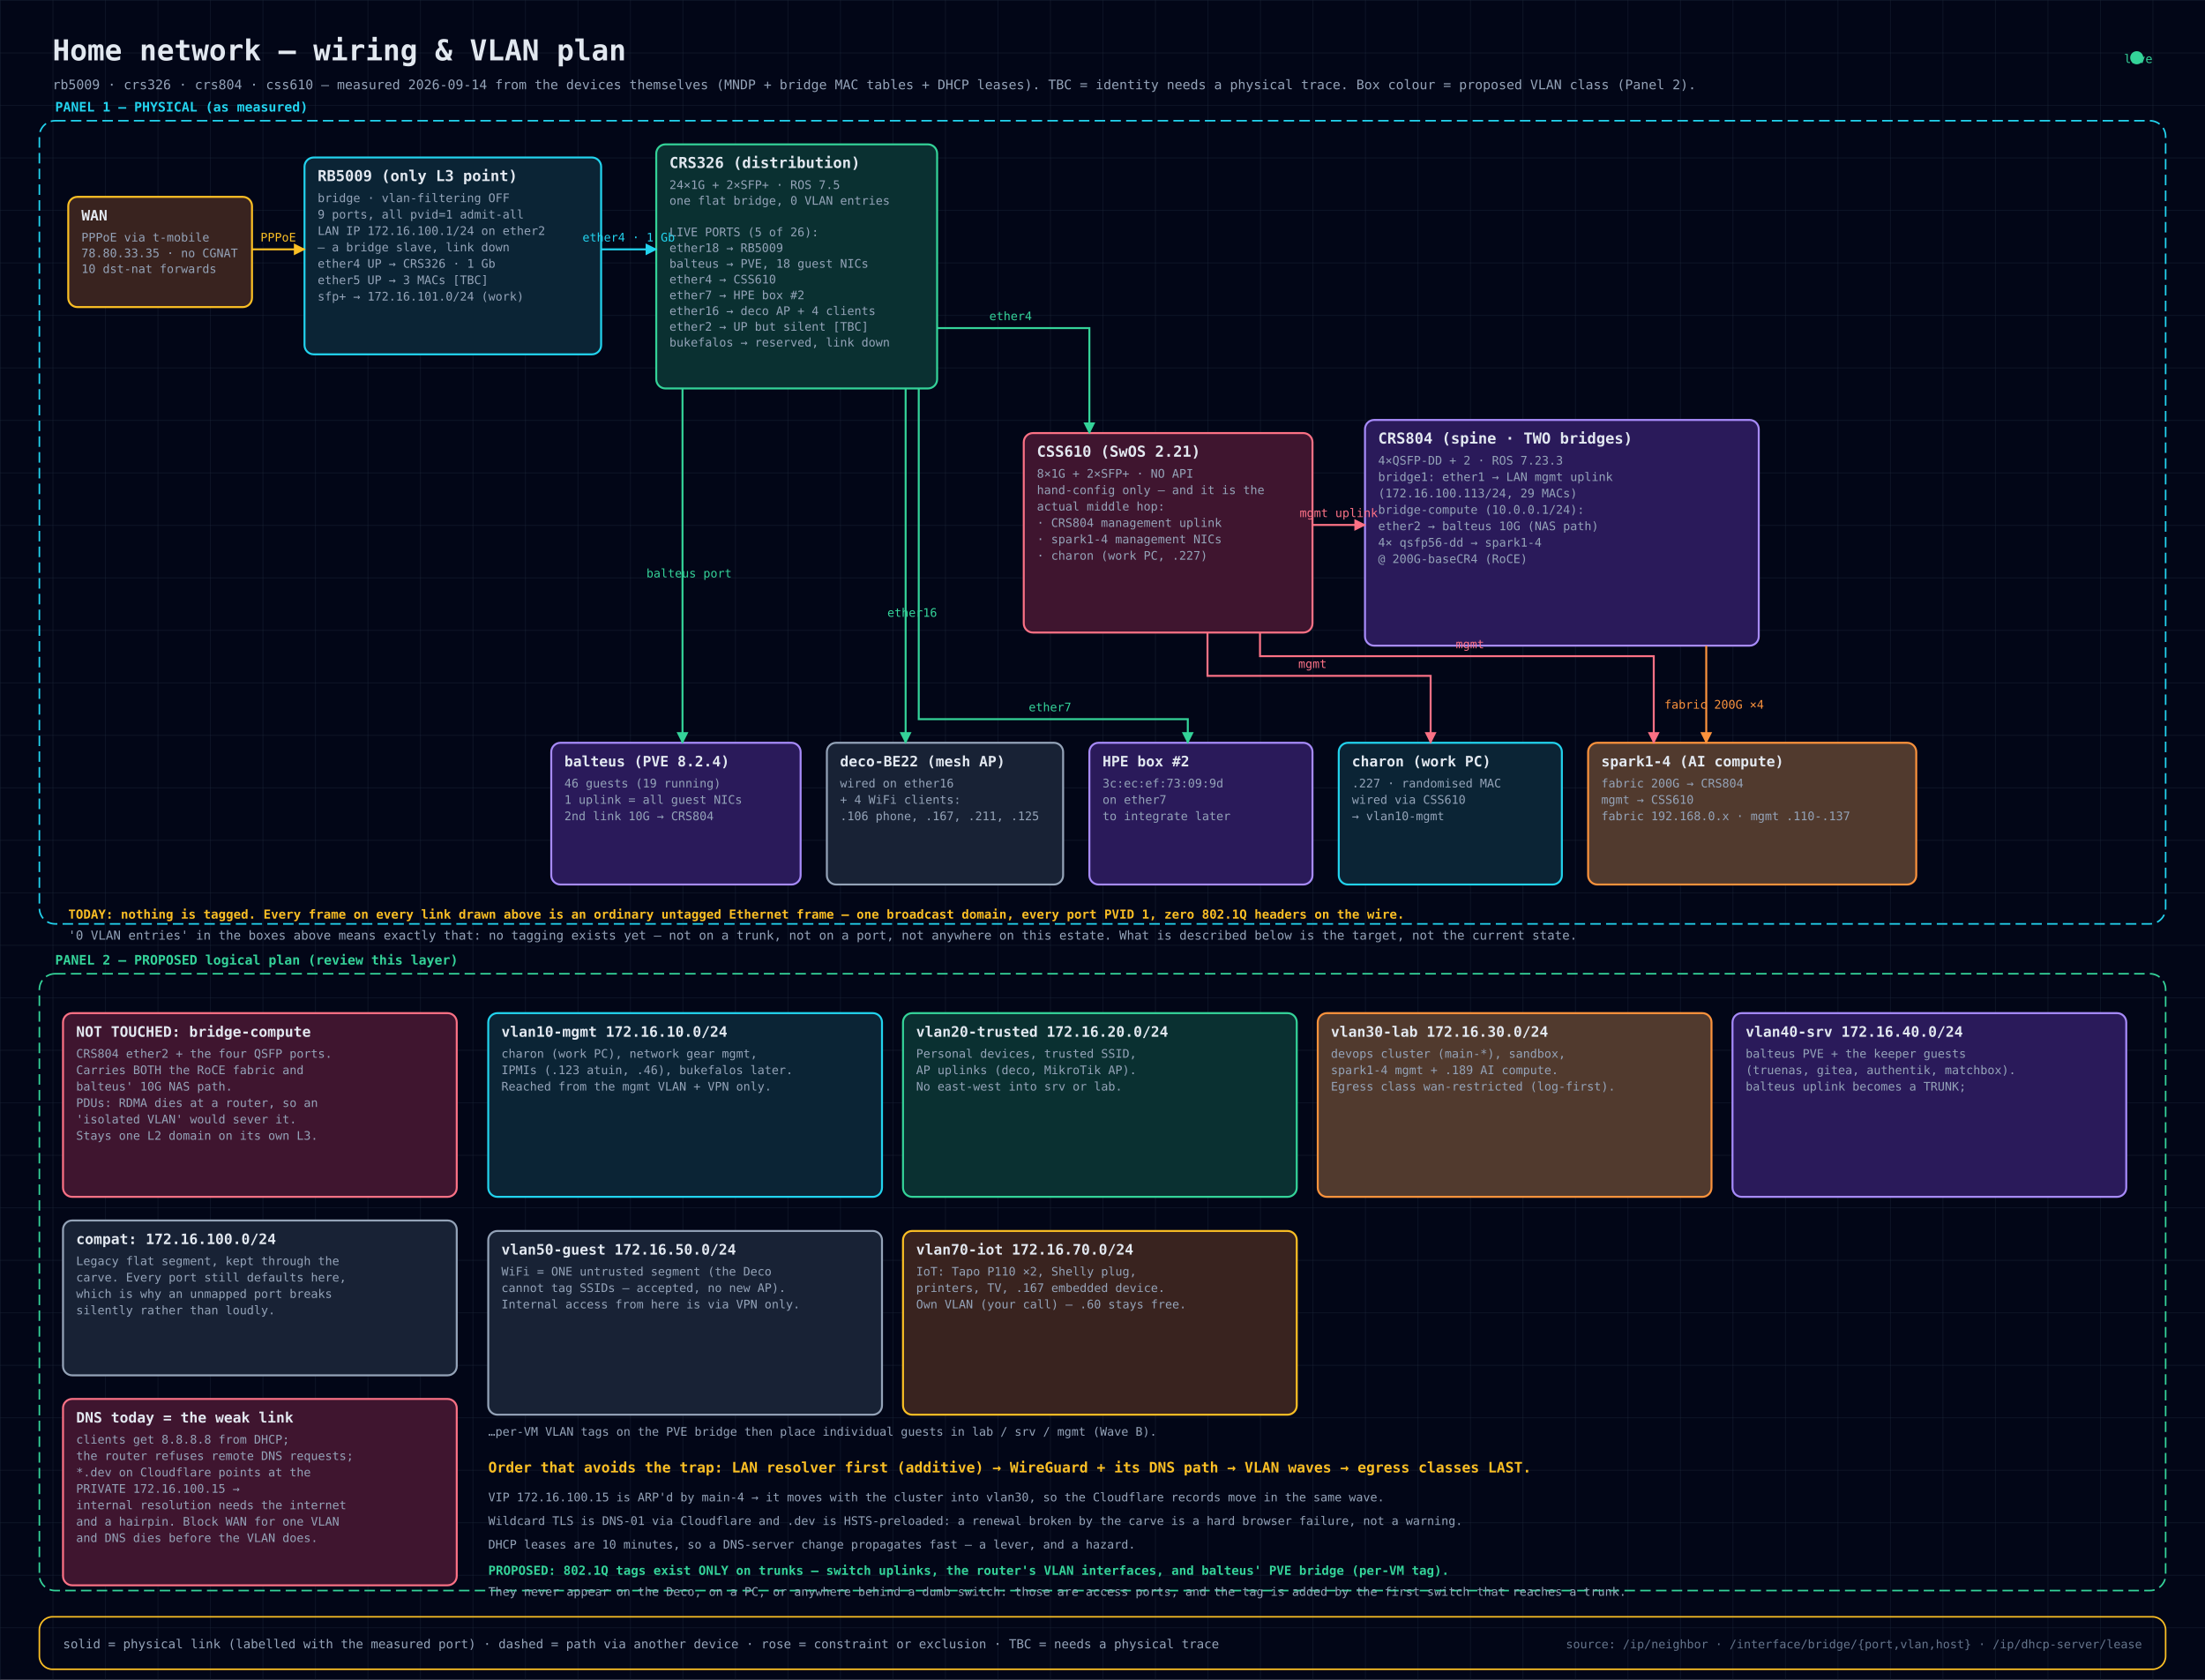
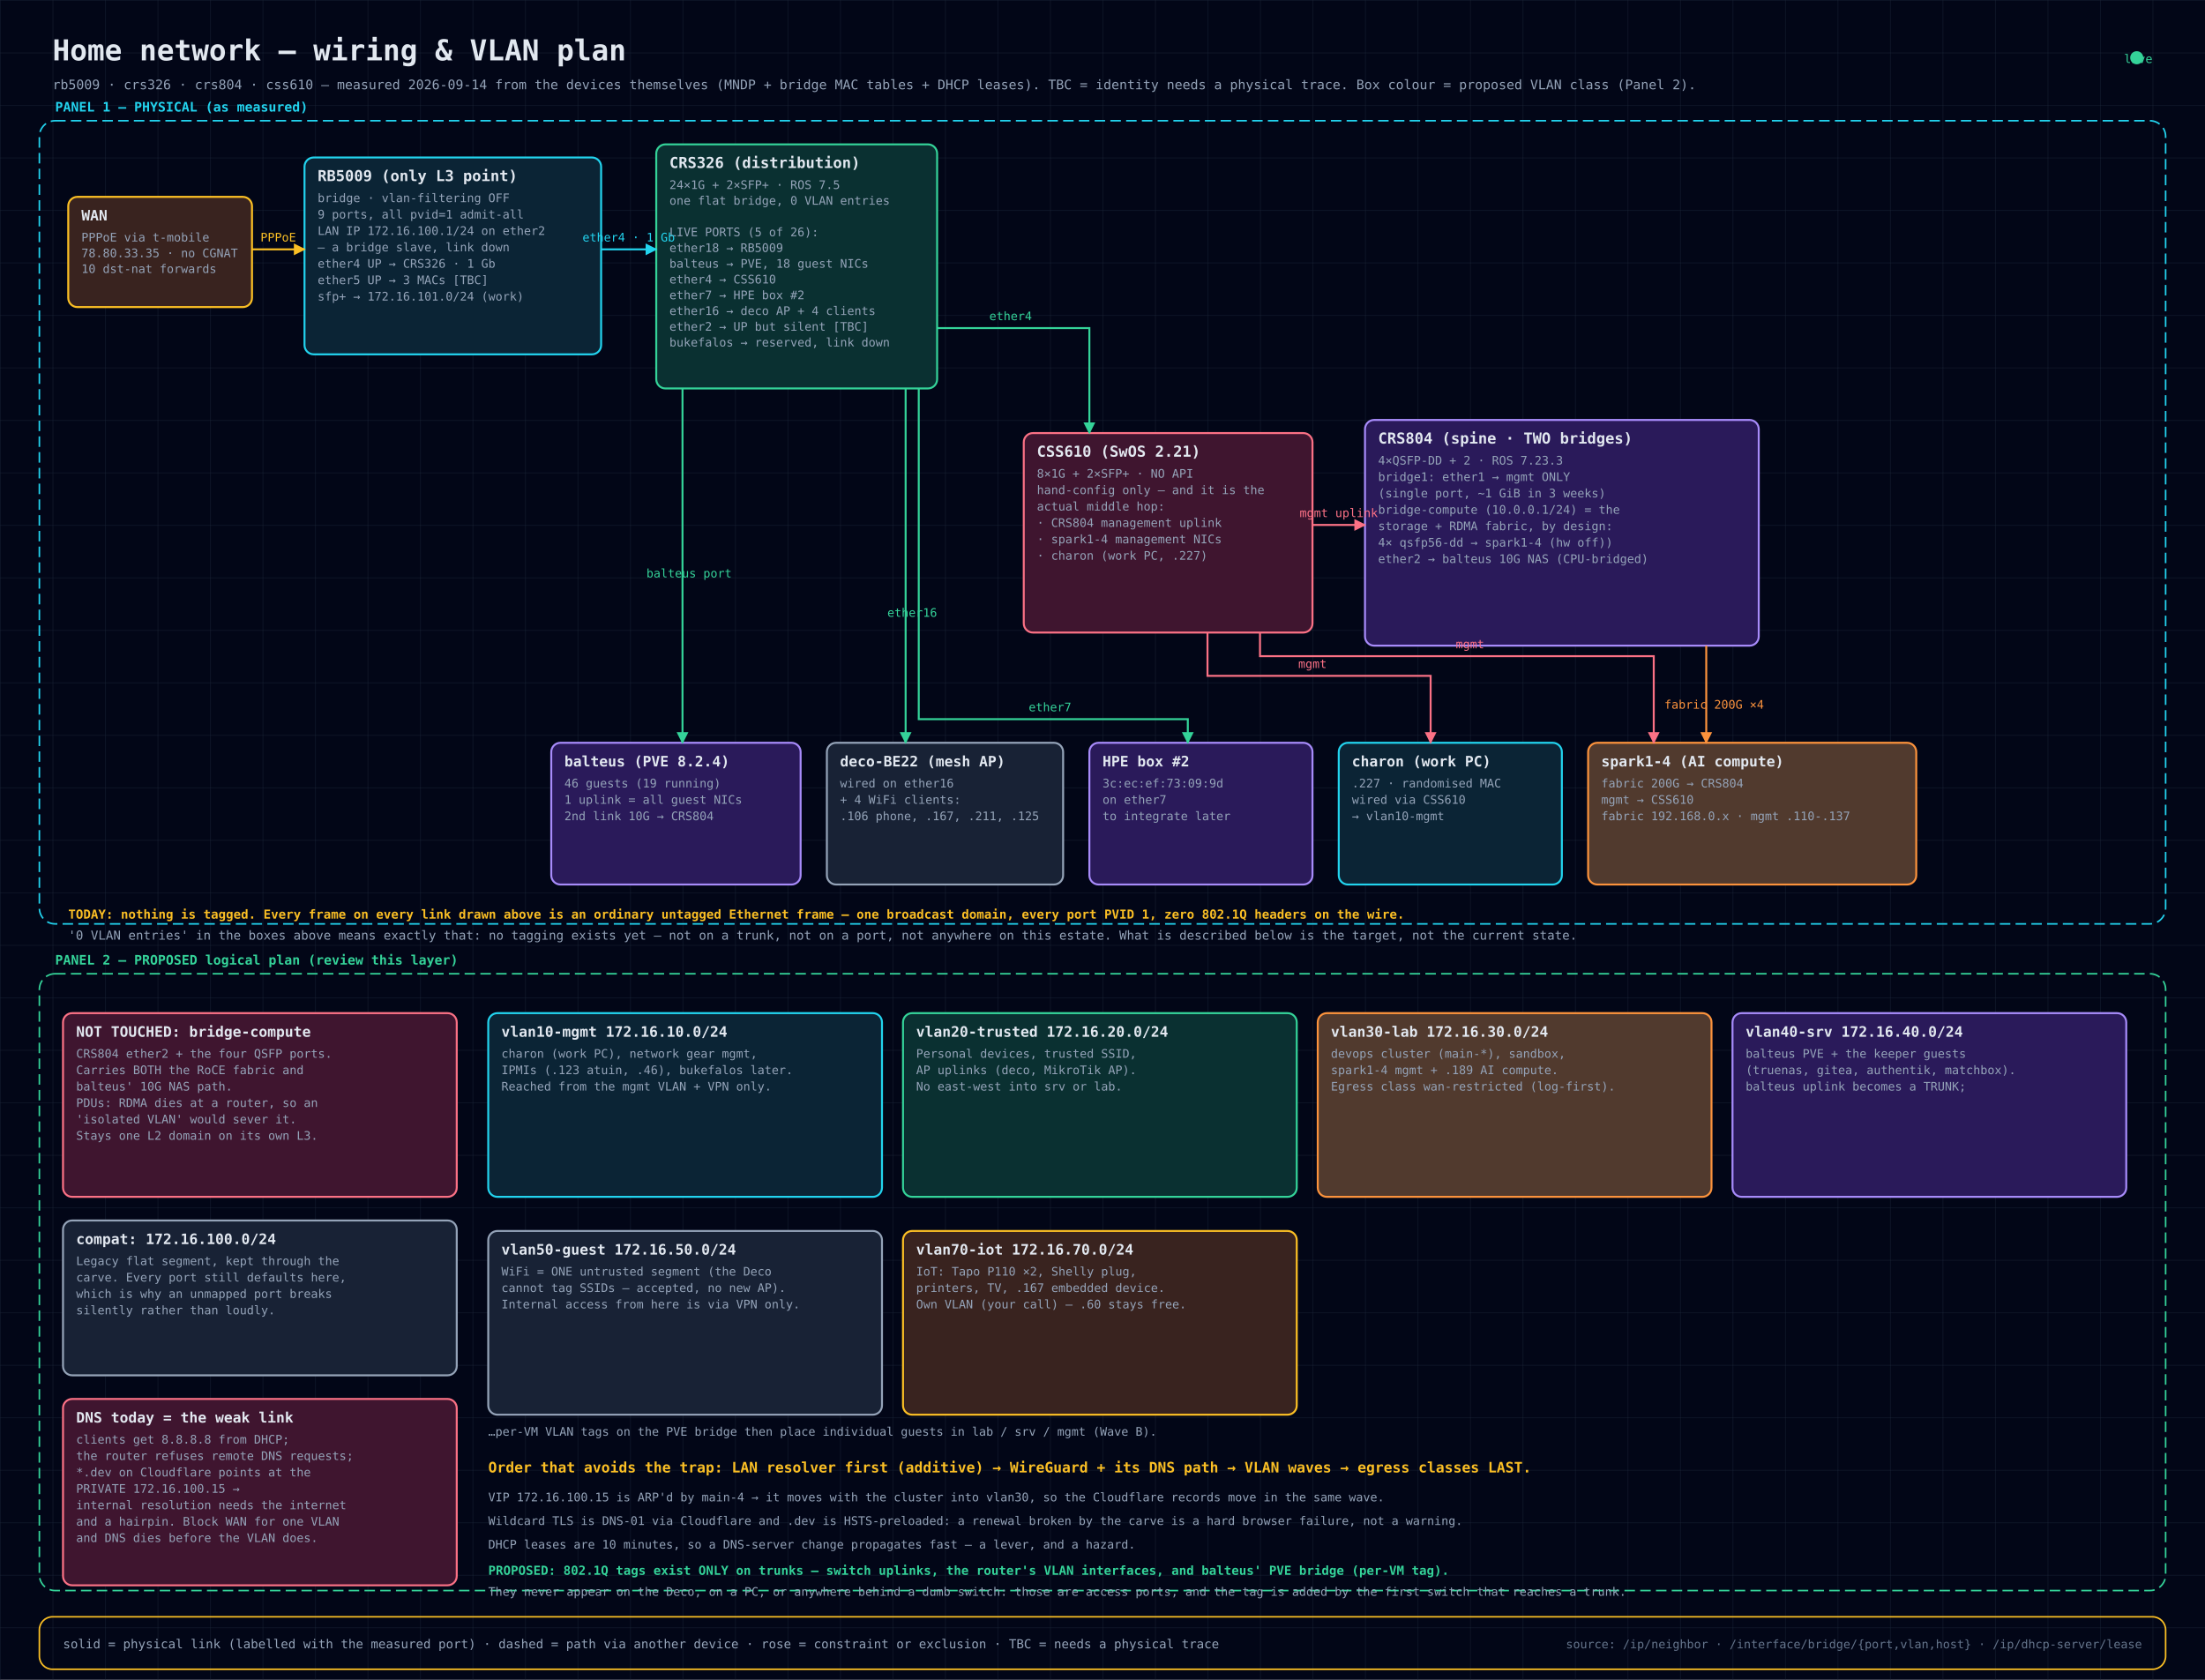
<svg xmlns="http://www.w3.org/2000/svg" viewBox="0 0 1680 1280" width="1680" height="1280" font-family="ui-monospace, SFMono-Regular, Menlo, Consolas, monospace">
  <defs>
    <marker id="a-94a3b8" viewBox="0 0 10 10" refX="9" refY="5" markerWidth="6" markerHeight="6" orient="auto">
      <path d="M 0 0 L 10 5 L 0 10 z" fill="#94a3b8" />
    </marker>
    <marker id="a-22d3ee" viewBox="0 0 10 10" refX="9" refY="5" markerWidth="6" markerHeight="6" orient="auto">
      <path d="M 0 0 L 10 5 L 0 10 z" fill="#22d3ee" />
    </marker>
    <marker id="a-34d399" viewBox="0 0 10 10" refX="9" refY="5" markerWidth="6" markerHeight="6" orient="auto">
      <path d="M 0 0 L 10 5 L 0 10 z" fill="#34d399" />
    </marker>
    <marker id="a-a78bfa" viewBox="0 0 10 10" refX="9" refY="5" markerWidth="6" markerHeight="6" orient="auto">
      <path d="M 0 0 L 10 5 L 0 10 z" fill="#a78bfa" />
    </marker>
    <marker id="a-fbbf24" viewBox="0 0 10 10" refX="9" refY="5" markerWidth="6" markerHeight="6" orient="auto">
      <path d="M 0 0 L 10 5 L 0 10 z" fill="#fbbf24" />
    </marker>
    <marker id="a-fb7185" viewBox="0 0 10 10" refX="9" refY="5" markerWidth="6" markerHeight="6" orient="auto">
      <path d="M 0 0 L 10 5 L 0 10 z" fill="#fb7185" />
    </marker>
    <marker id="a-fb923c" viewBox="0 0 10 10" refX="9" refY="5" markerWidth="6" markerHeight="6" orient="auto">
      <path d="M 0 0 L 10 5 L 0 10 z" fill="#fb923c" />
    </marker>
    <pattern id="grid" width="40" height="40" patternUnits="userSpaceOnUse">
      <path d="M 40 0 L 0 0 0 40" fill="none" stroke="#1e293b" stroke-width="0.5" />
    </pattern>
  </defs>
  <rect width="1680" height="1280" fill="#020617" />
  <rect width="1680" height="1280" fill="url(#grid)" />
  <text x="40.0" y="46.0" font-size="22" fill="#e2e8f0" text-anchor="start" font-weight="700">Home network — wiring &amp; VLAN plan</text>
  <text x="40.0" y="68.0" font-size="10" fill="#94a3b8" text-anchor="start" font-weight="normal">rb5009 · crs326 · crs804 · css610 — measured 2026-09-14 from the devices themselves (MNDP + bridge MAC tables + DHCP leases). TBC = identity needs a physical trace. Box colour = proposed VLAN class (Panel 2).</text>
  <circle cx="1628" cy="44" r="5" fill="#34d399" />
  <text x="1640.0" y="48.0" font-size="9" fill="#34d399" text-anchor="end" font-weight="normal">live</text>
  <rect x="30" y="92" width="1620" height="612" rx="12" fill="none" stroke="#22d3ee" stroke-width="1.2" stroke-dasharray="8,4" />
  <text x="42.0" y="85.0" font-size="10" fill="#22d3ee" text-anchor="start" font-weight="600">PANEL 1 — PHYSICAL (as measured)</text>
  <rect x="52" y="150" width="140" height="84" rx="7" fill="#0f172a" />
  <rect x="52" y="150" width="140" height="84" rx="7" fill="rgba(120,53,15,0.40)" stroke="#fbbf24" stroke-width="1.5" />
  <text x="62.0" y="168.0" font-size="11" fill="#e2e8f0" text-anchor="start" font-weight="600">WAN</text>
  <text x="62.0" y="184.0" font-size="9" fill="#94a3b8" text-anchor="start" font-weight="normal">PPPoE via t-mobile</text>
  <text x="62.0" y="196.0" font-size="9" fill="#94a3b8" text-anchor="start" font-weight="normal">78.80.33.35 · no CGNAT</text>
  <text x="62.0" y="208.0" font-size="9" fill="#94a3b8" text-anchor="start" font-weight="normal">10 dst-nat forwards</text>
  <rect x="232" y="120" width="226" height="150" rx="7" fill="#0f172a" />
  <rect x="232" y="120" width="226" height="150" rx="7" fill="rgba(8,51,68,0.45)" stroke="#22d3ee" stroke-width="1.5" />
  <text x="242.0" y="138.0" font-size="11.5" fill="#e2e8f0" text-anchor="start" font-weight="600">RB5009  (only L3 point)</text>
  <text x="242.0" y="154.0" font-size="9" fill="#94a3b8" text-anchor="start" font-weight="normal">bridge · vlan-filtering OFF</text>
  <text x="242.0" y="166.5" font-size="9" fill="#94a3b8" text-anchor="start" font-weight="normal">9 ports, all pvid=1 admit-all</text>
  <text x="242.0" y="179.0" font-size="9" fill="#94a3b8" text-anchor="start" font-weight="normal">LAN IP 172.16.100.1/24 on ether2</text>
  <text x="242.0" y="191.5" font-size="9" fill="#94a3b8" text-anchor="start" font-weight="normal">  — a bridge slave, link down</text>
  <text x="242.0" y="204.0" font-size="9" fill="#94a3b8" text-anchor="start" font-weight="normal">ether4 UP → CRS326 · 1 Gb</text>
  <text x="242.0" y="216.5" font-size="9" fill="#94a3b8" text-anchor="start" font-weight="normal">ether5 UP → 3 MACs [TBC]</text>
  <text x="242.0" y="229.0" font-size="9" fill="#94a3b8" text-anchor="start" font-weight="normal">sfp+ → 172.16.101.0/24 (work)</text>
  <rect x="500" y="110" width="214" height="186" rx="7" fill="#0f172a" />
  <rect x="500" y="110" width="214" height="186" rx="7" fill="rgba(6,78,59,0.45)" stroke="#34d399" stroke-width="1.5" />
  <text x="510.0" y="128.0" font-size="11.5" fill="#e2e8f0" text-anchor="start" font-weight="600">CRS326  (distribution)</text>
  <text x="510.0" y="144.0" font-size="9" fill="#94a3b8" text-anchor="start" font-weight="normal">24×1G + 2×SFP+ · ROS 7.5</text>
  <text x="510.0" y="156.0" font-size="9" fill="#94a3b8" text-anchor="start" font-weight="normal">one flat bridge, 0 VLAN entries</text>
  <text x="510.0" y="168.0" font-size="9" fill="#94a3b8" text-anchor="start" font-weight="normal" />
  <text x="510.0" y="180.0" font-size="9" fill="#94a3b8" text-anchor="start" font-weight="normal">LIVE PORTS (5 of 26):</text>
  <text x="510.0" y="192.0" font-size="9" fill="#94a3b8" text-anchor="start" font-weight="normal">ether18 → RB5009</text>
  <text x="510.0" y="204.0" font-size="9" fill="#94a3b8" text-anchor="start" font-weight="normal">balteus → PVE, 18 guest NICs</text>
  <text x="510.0" y="216.0" font-size="9" fill="#94a3b8" text-anchor="start" font-weight="normal">ether4  → CSS610</text>
  <text x="510.0" y="228.0" font-size="9" fill="#94a3b8" text-anchor="start" font-weight="normal">ether7  → HPE box #2</text>
  <text x="510.0" y="240.0" font-size="9" fill="#94a3b8" text-anchor="start" font-weight="normal">ether16 → deco AP + 4 clients</text>
  <text x="510.0" y="252.0" font-size="9" fill="#94a3b8" text-anchor="start" font-weight="normal">ether2  → UP but silent [TBC]</text>
  <text x="510.0" y="264.0" font-size="9" fill="#94a3b8" text-anchor="start" font-weight="normal">bukefalos → reserved, link down</text>
  <rect x="780" y="330" width="220" height="152" rx="7" fill="#0f172a" />
  <rect x="780" y="330" width="220" height="152" rx="7" fill="rgba(136,19,55,0.40)" stroke="#fb7185" stroke-width="1.5" />
  <text x="790.0" y="348.0" font-size="11.5" fill="#e2e8f0" text-anchor="start" font-weight="600">CSS610  (SwOS 2.21)</text>
  <text x="790.0" y="364.0" font-size="9" fill="#94a3b8" text-anchor="start" font-weight="normal">8×1G + 2×SFP+ · NO API</text>
  <text x="790.0" y="376.5" font-size="9" fill="#94a3b8" text-anchor="start" font-weight="normal">hand-config only — and it is the</text>
  <text x="790.0" y="389.0" font-size="9" fill="#94a3b8" text-anchor="start" font-weight="normal">actual middle hop:</text>
  <text x="790.0" y="401.5" font-size="9" fill="#94a3b8" text-anchor="start" font-weight="normal">  ·  CRS804 management uplink</text>
  <text x="790.0" y="414.0" font-size="9" fill="#94a3b8" text-anchor="start" font-weight="normal">  ·  spark1-4 management NICs</text>
  <text x="790.0" y="426.5" font-size="9" fill="#94a3b8" text-anchor="start" font-weight="normal">  ·  charon (work PC, .227)</text>
  <rect x="1040" y="320" width="300" height="172" rx="7" fill="#0f172a" />
  <rect x="1040" y="320" width="300" height="172" rx="7" fill="rgba(76,29,149,0.45)" stroke="#a78bfa" stroke-width="1.5" />
  <text x="1050.0" y="338.0" font-size="11.5" fill="#e2e8f0" text-anchor="start" font-weight="600">CRS804  (spine · TWO bridges)</text>
  <text x="1050.0" y="354.0" font-size="9" fill="#94a3b8" text-anchor="start" font-weight="normal">4×QSFP-DD + 2 · ROS 7.23.3</text>
-   <text x="1050.0" y="366.5" font-size="9" fill="#94a3b8" text-anchor="start" font-weight="normal">bridge1: ether1 → LAN mgmt uplink</text>
-   <text x="1050.0" y="379.0" font-size="9" fill="#94a3b8" text-anchor="start" font-weight="normal">  (172.16.100.113/24, 29 MACs)</text>
-   <text x="1050.0" y="391.5" font-size="9" fill="#94a3b8" text-anchor="start" font-weight="normal">bridge-compute (10.0.0.1/24):</text>
-   <text x="1050.0" y="404.0" font-size="9" fill="#94a3b8" text-anchor="start" font-weight="normal">  ether2 → balteus 10G (NAS path)</text>
-   <text x="1050.0" y="416.5" font-size="9" fill="#94a3b8" text-anchor="start" font-weight="normal">  4× qsfp56-dd → spark1-4</text>
-   <text x="1050.0" y="429.0" font-size="9" fill="#94a3b8" text-anchor="start" font-weight="normal">     @ 200G-baseCR4 (RoCE)</text>
+   <text x="1050.0" y="366.5" font-size="9" fill="#94a3b8" text-anchor="start" font-weight="normal">bridge1: ether1 → mgmt ONLY</text>
+   <text x="1050.0" y="379.0" font-size="9" fill="#94a3b8" text-anchor="start" font-weight="normal">  (single port, ~1 GiB in 3 weeks)</text>
+   <text x="1050.0" y="391.5" font-size="9" fill="#94a3b8" text-anchor="start" font-weight="normal">bridge-compute (10.0.0.1/24) = the</text>
+   <text x="1050.0" y="404.0" font-size="9" fill="#94a3b8" text-anchor="start" font-weight="normal">  storage + RDMA fabric, by design:</text>
+   <text x="1050.0" y="416.5" font-size="9" fill="#94a3b8" text-anchor="start" font-weight="normal">  4× qsfp56-dd → spark1-4 (hw off))</text>
+   <text x="1050.0" y="429.0" font-size="9" fill="#94a3b8" text-anchor="start" font-weight="normal">  ether2 → balteus 10G NAS (CPU-bridged)</text>
  <rect x="420" y="566" width="190" height="108" rx="7" fill="#0f172a" />
  <rect x="420" y="566" width="190" height="108" rx="7" fill="rgba(76,29,149,0.45)" stroke="#a78bfa" stroke-width="1.5" />
  <text x="430.0" y="584.0" font-size="11" fill="#e2e8f0" text-anchor="start" font-weight="600">balteus  (PVE 8.2.4)</text>
  <text x="430.0" y="600.0" font-size="9" fill="#94a3b8" text-anchor="start" font-weight="normal">46 guests (19 running)</text>
  <text x="430.0" y="612.5" font-size="9" fill="#94a3b8" text-anchor="start" font-weight="normal">1 uplink = all guest NICs</text>
  <text x="430.0" y="625.0" font-size="9" fill="#94a3b8" text-anchor="start" font-weight="normal">2nd link 10G → CRS804</text>
  <rect x="630" y="566" width="180" height="108" rx="7" fill="#0f172a" />
  <rect x="630" y="566" width="180" height="108" rx="7" fill="rgba(30,41,59,0.65)" stroke="#94a3b8" stroke-width="1.5" />
  <text x="640.0" y="584.0" font-size="11" fill="#e2e8f0" text-anchor="start" font-weight="600">deco-BE22  (mesh AP)</text>
  <text x="640.0" y="600.0" font-size="9" fill="#94a3b8" text-anchor="start" font-weight="normal">wired on ether16</text>
  <text x="640.0" y="612.5" font-size="9" fill="#94a3b8" text-anchor="start" font-weight="normal">+ 4 WiFi clients:</text>
  <text x="640.0" y="625.0" font-size="9" fill="#94a3b8" text-anchor="start" font-weight="normal">.106 phone, .167, .211, .125</text>
  <rect x="830" y="566" width="170" height="108" rx="7" fill="#0f172a" />
  <rect x="830" y="566" width="170" height="108" rx="7" fill="rgba(76,29,149,0.45)" stroke="#a78bfa" stroke-width="1.5" />
  <text x="840.0" y="584.0" font-size="11" fill="#e2e8f0" text-anchor="start" font-weight="600">HPE box #2</text>
  <text x="840.0" y="600.0" font-size="9" fill="#94a3b8" text-anchor="start" font-weight="normal">3c:ec:ef:73:09:9d</text>
  <text x="840.0" y="612.5" font-size="9" fill="#94a3b8" text-anchor="start" font-weight="normal">on ether7</text>
  <text x="840.0" y="625.0" font-size="9" fill="#94a3b8" text-anchor="start" font-weight="normal">to integrate later</text>
  <rect x="1020" y="566" width="170" height="108" rx="7" fill="#0f172a" />
  <rect x="1020" y="566" width="170" height="108" rx="7" fill="rgba(8,51,68,0.45)" stroke="#22d3ee" stroke-width="1.5" />
  <text x="1030.0" y="584.0" font-size="11" fill="#e2e8f0" text-anchor="start" font-weight="600">charon  (work PC)</text>
  <text x="1030.0" y="600.0" font-size="9" fill="#94a3b8" text-anchor="start" font-weight="normal">.227 · randomised MAC</text>
  <text x="1030.0" y="612.5" font-size="9" fill="#94a3b8" text-anchor="start" font-weight="normal">wired via CSS610</text>
  <text x="1030.0" y="625.0" font-size="9" fill="#94a3b8" text-anchor="start" font-weight="normal">→ vlan10-mgmt</text>
  <rect x="1210" y="566" width="250" height="108" rx="7" fill="#0f172a" />
  <rect x="1210" y="566" width="250" height="108" rx="7" fill="rgba(251,146,60,0.28)" stroke="#fb923c" stroke-width="1.5" />
  <text x="1220.0" y="584.0" font-size="11" fill="#e2e8f0" text-anchor="start" font-weight="600">spark1-4  (AI compute)</text>
  <text x="1220.0" y="600.0" font-size="9" fill="#94a3b8" text-anchor="start" font-weight="normal">fabric 200G → CRS804</text>
  <text x="1220.0" y="612.5" font-size="9" fill="#94a3b8" text-anchor="start" font-weight="normal">mgmt → CSS610</text>
  <text x="1220.0" y="625.0" font-size="9" fill="#94a3b8" text-anchor="start" font-weight="normal">fabric 192.168.0.x · mgmt .110-.137</text>
  <path d="M 192.0 190.0 L 232.0 190.0" fill="none" stroke="#fbbf24" stroke-width="1.5" marker-end="url(#a-fbbf24)" />
  <text x="212.0" y="184.0" font-size="9" fill="#fbbf24" text-anchor="middle" font-weight="normal">PPPoE</text>
  <path d="M 458.0 190.0 L 500.0 190.0" fill="none" stroke="#22d3ee" stroke-width="1.5" marker-end="url(#a-22d3ee)" />
  <text x="479.0" y="184.0" font-size="9" fill="#22d3ee" text-anchor="middle" font-weight="normal">ether4 · 1 Gb</text>
  <path d="M 714.0 250.0 L 830.0 250.0 L 830.0 330.0" fill="none" stroke="#34d399" stroke-width="1.5" marker-end="url(#a-34d399)" />
  <text x="770.0" y="244.0" font-size="9" fill="#34d399" text-anchor="middle" font-weight="normal">ether4</text>
  <path d="M 1000.0 400.0 L 1040.0 400.0" fill="none" stroke="#fb7185" stroke-width="1.5" marker-end="url(#a-fb7185)" />
  <text x="1020.0" y="394.0" font-size="9" fill="#fb7185" text-anchor="middle" font-weight="normal">mgmt uplink</text>
  <path d="M 520.0 296.0 L 520.0 566.0" fill="none" stroke="#34d399" stroke-width="1.5" marker-end="url(#a-34d399)" />
  <text x="525.0" y="440.0" font-size="9" fill="#34d399" text-anchor="middle" font-weight="normal">balteus port</text>
  <path d="M 690.0 296.0 L 690.0 566.0" fill="none" stroke="#34d399" stroke-width="1.5" marker-end="url(#a-34d399)" />
  <text x="695.0" y="470.0" font-size="9" fill="#34d399" text-anchor="middle" font-weight="normal">ether16</text>
  <path d="M 700.0 296.0 L 700.0 548.0 L 905.0 548.0 L 905.0 566.0" fill="none" stroke="#34d399" stroke-width="1.5" marker-end="url(#a-34d399)" />
  <text x="800.0" y="542.0" font-size="9" fill="#34d399" text-anchor="middle" font-weight="normal">ether7</text>
  <path d="M 920.0 482.0 L 920.0 515.0 L 1090.0 515.0 L 1090.0 566.0" fill="none" stroke="#fb7185" stroke-width="1.5" marker-end="url(#a-fb7185)" />
  <text x="1000.0" y="509.0" font-size="9" fill="#fb7185" text-anchor="middle" font-weight="normal">mgmt</text>
  <path d="M 960.0 482.0 L 960.0 500.0 L 1260.0 500.0 L 1260.0 566.0" fill="none" stroke="#fb7185" stroke-width="1.5" marker-end="url(#a-fb7185)" />
  <text x="1120.0" y="494.0" font-size="9" fill="#fb7185" text-anchor="middle" font-weight="normal">mgmt</text>
  <path d="M 1300.0 492.0 L 1300.0 566.0" fill="none" stroke="#fb923c" stroke-width="1.5" marker-end="url(#a-fb923c)" />
  <text x="1306.0" y="540.0" font-size="9" fill="#fb923c" text-anchor="middle" font-weight="normal">fabric 200G ×4</text>
  <text x="52.0" y="700.0" font-size="9.5" fill="#fbbf24" text-anchor="start" font-weight="600">TODAY: nothing is tagged. Every frame on every link drawn above is an ordinary untagged Ethernet frame — one broadcast domain, every port PVID 1, zero 802.1Q headers on the wire.</text>
  <text x="52.0" y="716.0" font-size="9.5" fill="#94a3b8" text-anchor="start" font-weight="normal">'0 VLAN entries' in the boxes above means exactly that: no tagging exists yet — not on a trunk, not on a port, not anywhere on this estate. What is described below is the target, not the current state.</text>
  <rect x="30" y="742" width="1620" height="470" rx="12" fill="none" stroke="#34d399" stroke-width="1.2" stroke-dasharray="8,4" />
  <text x="42.0" y="735.0" font-size="10" fill="#34d399" text-anchor="start" font-weight="600">PANEL 2 — PROPOSED logical plan (review this layer)</text>
  <rect x="48" y="772" width="300" height="140" rx="7" fill="#0f172a" />
  <rect x="48" y="772" width="300" height="140" rx="7" fill="rgba(136,19,55,0.40)" stroke="#fb7185" stroke-width="1.5" />
  <text x="58.0" y="790.0" font-size="11" fill="#e2e8f0" text-anchor="start" font-weight="600">NOT TOUCHED: bridge-compute</text>
  <text x="58.0" y="806.0" font-size="9" fill="#94a3b8" text-anchor="start" font-weight="normal">CRS804 ether2 + the four QSFP ports.</text>
  <text x="58.0" y="818.5" font-size="9" fill="#94a3b8" text-anchor="start" font-weight="normal">Carries BOTH the RoCE fabric and</text>
  <text x="58.0" y="831.0" font-size="9" fill="#94a3b8" text-anchor="start" font-weight="normal">balteus' 10G NAS path.</text>
  <text x="58.0" y="843.5" font-size="9" fill="#94a3b8" text-anchor="start" font-weight="normal">PDUs: RDMA dies at a router, so an</text>
  <text x="58.0" y="856.0" font-size="9" fill="#94a3b8" text-anchor="start" font-weight="normal">'isolated VLAN' would sever it.</text>
  <text x="58.0" y="868.5" font-size="9" fill="#94a3b8" text-anchor="start" font-weight="normal">Stays one L2 domain on its own L3.</text>
  <rect x="372" y="772" width="300" height="140" rx="7" fill="#0f172a" />
  <rect x="372" y="772" width="300" height="140" rx="7" fill="rgba(8,51,68,0.45)" stroke="#22d3ee" stroke-width="1.5" />
  <text x="382.0" y="790.0" font-size="11" fill="#e2e8f0" text-anchor="start" font-weight="600">vlan10-mgmt   172.16.10.0/24</text>
  <text x="382.0" y="806.0" font-size="9" fill="#94a3b8" text-anchor="start" font-weight="normal">charon (work PC), network gear mgmt,</text>
  <text x="382.0" y="818.5" font-size="9" fill="#94a3b8" text-anchor="start" font-weight="normal">IPMIs (.123 atuin, .46), bukefalos later.</text>
  <text x="382.0" y="831.0" font-size="9" fill="#94a3b8" text-anchor="start" font-weight="normal">Reached from the mgmt VLAN + VPN only.</text>
  <rect x="688" y="772" width="300" height="140" rx="7" fill="#0f172a" />
  <rect x="688" y="772" width="300" height="140" rx="7" fill="rgba(6,78,59,0.45)" stroke="#34d399" stroke-width="1.5" />
  <text x="698.0" y="790.0" font-size="11" fill="#e2e8f0" text-anchor="start" font-weight="600">vlan20-trusted   172.16.20.0/24</text>
  <text x="698.0" y="806.0" font-size="9" fill="#94a3b8" text-anchor="start" font-weight="normal">Personal devices, trusted SSID,</text>
  <text x="698.0" y="818.5" font-size="9" fill="#94a3b8" text-anchor="start" font-weight="normal">AP uplinks (deco, MikroTik AP).</text>
  <text x="698.0" y="831.0" font-size="9" fill="#94a3b8" text-anchor="start" font-weight="normal">No east-west into srv or lab.</text>
  <rect x="1004" y="772" width="300" height="140" rx="7" fill="#0f172a" />
  <rect x="1004" y="772" width="300" height="140" rx="7" fill="rgba(251,146,60,0.28)" stroke="#fb923c" stroke-width="1.5" />
  <text x="1014.0" y="790.0" font-size="11" fill="#e2e8f0" text-anchor="start" font-weight="600">vlan30-lab   172.16.30.0/24</text>
  <text x="1014.0" y="806.0" font-size="9" fill="#94a3b8" text-anchor="start" font-weight="normal">devops cluster (main-*), sandbox,</text>
  <text x="1014.0" y="818.5" font-size="9" fill="#94a3b8" text-anchor="start" font-weight="normal">spark1-4 mgmt + .189 AI compute.</text>
  <text x="1014.0" y="831.0" font-size="9" fill="#94a3b8" text-anchor="start" font-weight="normal">Egress class wan-restricted (log-first).</text>
  <rect x="1320" y="772" width="300" height="140" rx="7" fill="#0f172a" />
  <rect x="1320" y="772" width="300" height="140" rx="7" fill="rgba(76,29,149,0.45)" stroke="#a78bfa" stroke-width="1.5" />
  <text x="1330.0" y="790.0" font-size="11" fill="#e2e8f0" text-anchor="start" font-weight="600">vlan40-srv   172.16.40.0/24</text>
  <text x="1330.0" y="806.0" font-size="9" fill="#94a3b8" text-anchor="start" font-weight="normal">balteus PVE + the keeper guests</text>
  <text x="1330.0" y="818.5" font-size="9" fill="#94a3b8" text-anchor="start" font-weight="normal">(truenas, gitea, authentik, matchbox).</text>
  <text x="1330.0" y="831.0" font-size="9" fill="#94a3b8" text-anchor="start" font-weight="normal">balteus uplink becomes a TRUNK;</text>
  <rect x="372" y="938" width="300" height="140" rx="7" fill="#0f172a" />
  <rect x="372" y="938" width="300" height="140" rx="7" fill="rgba(30,41,59,0.65)" stroke="#94a3b8" stroke-width="1.5" />
  <text x="382.0" y="956.0" font-size="11" fill="#e2e8f0" text-anchor="start" font-weight="600">vlan50-guest   172.16.50.0/24</text>
  <text x="382.0" y="972.0" font-size="9" fill="#94a3b8" text-anchor="start" font-weight="normal">WiFi = ONE untrusted segment (the Deco</text>
  <text x="382.0" y="984.5" font-size="9" fill="#94a3b8" text-anchor="start" font-weight="normal">cannot tag SSIDs — accepted, no new AP).</text>
  <text x="382.0" y="997.0" font-size="9" fill="#94a3b8" text-anchor="start" font-weight="normal">Internal access from here is via VPN only.</text>
  <rect x="688" y="938" width="300" height="140" rx="7" fill="#0f172a" />
  <rect x="688" y="938" width="300" height="140" rx="7" fill="rgba(120,53,15,0.40)" stroke="#fbbf24" stroke-width="1.5" />
  <text x="698.0" y="956.0" font-size="11" fill="#e2e8f0" text-anchor="start" font-weight="600">vlan70-iot   172.16.70.0/24</text>
  <text x="698.0" y="972.0" font-size="9" fill="#94a3b8" text-anchor="start" font-weight="normal">IoT: Tapo P110 ×2, Shelly plug,</text>
  <text x="698.0" y="984.5" font-size="9" fill="#94a3b8" text-anchor="start" font-weight="normal">printers, TV, .167 embedded device.</text>
  <text x="698.0" y="997.0" font-size="9" fill="#94a3b8" text-anchor="start" font-weight="normal">Own VLAN (your call) — .60 stays free.</text>
  <text x="372.0" y="1094.0" font-size="9" fill="#94a3b8" text-anchor="start" font-weight="normal">…per-VM VLAN tags on the PVE bridge then place individual guests in lab / srv / mgmt (Wave B).</text>
  <rect x="48" y="930" width="300" height="118" rx="7" fill="#0f172a" />
  <rect x="48" y="930" width="300" height="118" rx="7" fill="rgba(30,41,59,0.65)" stroke="#94a3b8" stroke-width="1.5" />
  <text x="58.0" y="948.0" font-size="11" fill="#e2e8f0" text-anchor="start" font-weight="600">compat: 172.16.100.0/24</text>
  <text x="58.0" y="964.0" font-size="9" fill="#94a3b8" text-anchor="start" font-weight="normal">Legacy flat segment, kept through the</text>
  <text x="58.0" y="976.5" font-size="9" fill="#94a3b8" text-anchor="start" font-weight="normal">carve. Every port still defaults here,</text>
  <text x="58.0" y="989.0" font-size="9" fill="#94a3b8" text-anchor="start" font-weight="normal">which is why an unmapped port breaks</text>
  <text x="58.0" y="1001.5" font-size="9" fill="#94a3b8" text-anchor="start" font-weight="normal">silently rather than loudly.</text>
  <rect x="48" y="1066" width="300" height="142" rx="7" fill="#0f172a" />
  <rect x="48" y="1066" width="300" height="142" rx="7" fill="rgba(136,19,55,0.40)" stroke="#fb7185" stroke-width="1.5" />
  <text x="58.0" y="1084.0" font-size="11" fill="#e2e8f0" text-anchor="start" font-weight="600">DNS today = the weak link</text>
  <text x="58.0" y="1100.0" font-size="9" fill="#94a3b8" text-anchor="start" font-weight="normal">clients get 8.8.8.8 from DHCP;</text>
  <text x="58.0" y="1112.5" font-size="9" fill="#94a3b8" text-anchor="start" font-weight="normal">the router refuses remote DNS requests;</text>
  <text x="58.0" y="1125.0" font-size="9" fill="#94a3b8" text-anchor="start" font-weight="normal">*.dev on Cloudflare points at the</text>
  <text x="58.0" y="1137.5" font-size="9" fill="#94a3b8" text-anchor="start" font-weight="normal">PRIVATE 172.16.100.15 →</text>
  <text x="58.0" y="1150.0" font-size="9" fill="#94a3b8" text-anchor="start" font-weight="normal">internal resolution needs the internet</text>
  <text x="58.0" y="1162.5" font-size="9" fill="#94a3b8" text-anchor="start" font-weight="normal">and a hairpin. Block WAN for one VLAN</text>
  <text x="58.0" y="1175.0" font-size="9" fill="#94a3b8" text-anchor="start" font-weight="normal">and DNS dies before the VLAN does.</text>
  <text x="372.0" y="1122.0" font-size="11" fill="#fbbf24" text-anchor="start" font-weight="600">Order that avoids the trap:   LAN resolver first (additive)   →   WireGuard + its DNS path   →   VLAN waves   →   egress classes LAST.</text>
  <text x="372.0" y="1144.0" font-size="9" fill="#94a3b8" text-anchor="start" font-weight="normal">VIP 172.16.100.15 is ARP'd by main-4 → it moves with the cluster into vlan30, so the Cloudflare records move in the same wave.</text>
  <text x="372.0" y="1162.0" font-size="9" fill="#94a3b8" text-anchor="start" font-weight="normal">Wildcard TLS is DNS-01 via Cloudflare and .dev is HSTS-preloaded: a renewal broken by the carve is a hard browser failure, not a warning.</text>
  <text x="372.0" y="1180.0" font-size="9" fill="#94a3b8" text-anchor="start" font-weight="normal">DHCP leases are 10 minutes, so a DNS-server change propagates fast — a lever, and a hazard.</text>
  <text x="372.0" y="1200.0" font-size="9.5" fill="#34d399" text-anchor="start" font-weight="600">PROPOSED: 802.1Q tags exist ONLY on trunks — switch uplinks, the router's VLAN interfaces, and balteus' PVE bridge (per-VM tag).</text>
  <text x="372.0" y="1216.0" font-size="9" fill="#94a3b8" text-anchor="start" font-weight="normal">They never appear on the Deco, on a PC, or anywhere behind a dumb switch: those are access ports, and the tag is added by the first switch that reaches a trunk.</text>
  <rect x="30" y="1232" width="1620" height="40" rx="10" fill="none" stroke="#fbbf24" stroke-width="1.2" stroke-dasharray="1,0" />
  <text x="48.0" y="1256.0" font-size="9.5" fill="#94a3b8" text-anchor="start" font-weight="normal">solid = physical link (labelled with the measured port) · dashed = path via another device · rose = constraint or exclusion · TBC = needs a physical trace</text>
  <text x="1632.0" y="1256.0" font-size="9" fill="#64748b" text-anchor="end" font-weight="normal">source: /ip/neighbor · /interface/bridge/{port,vlan,host} · /ip/dhcp-server/lease</text>
</svg>
